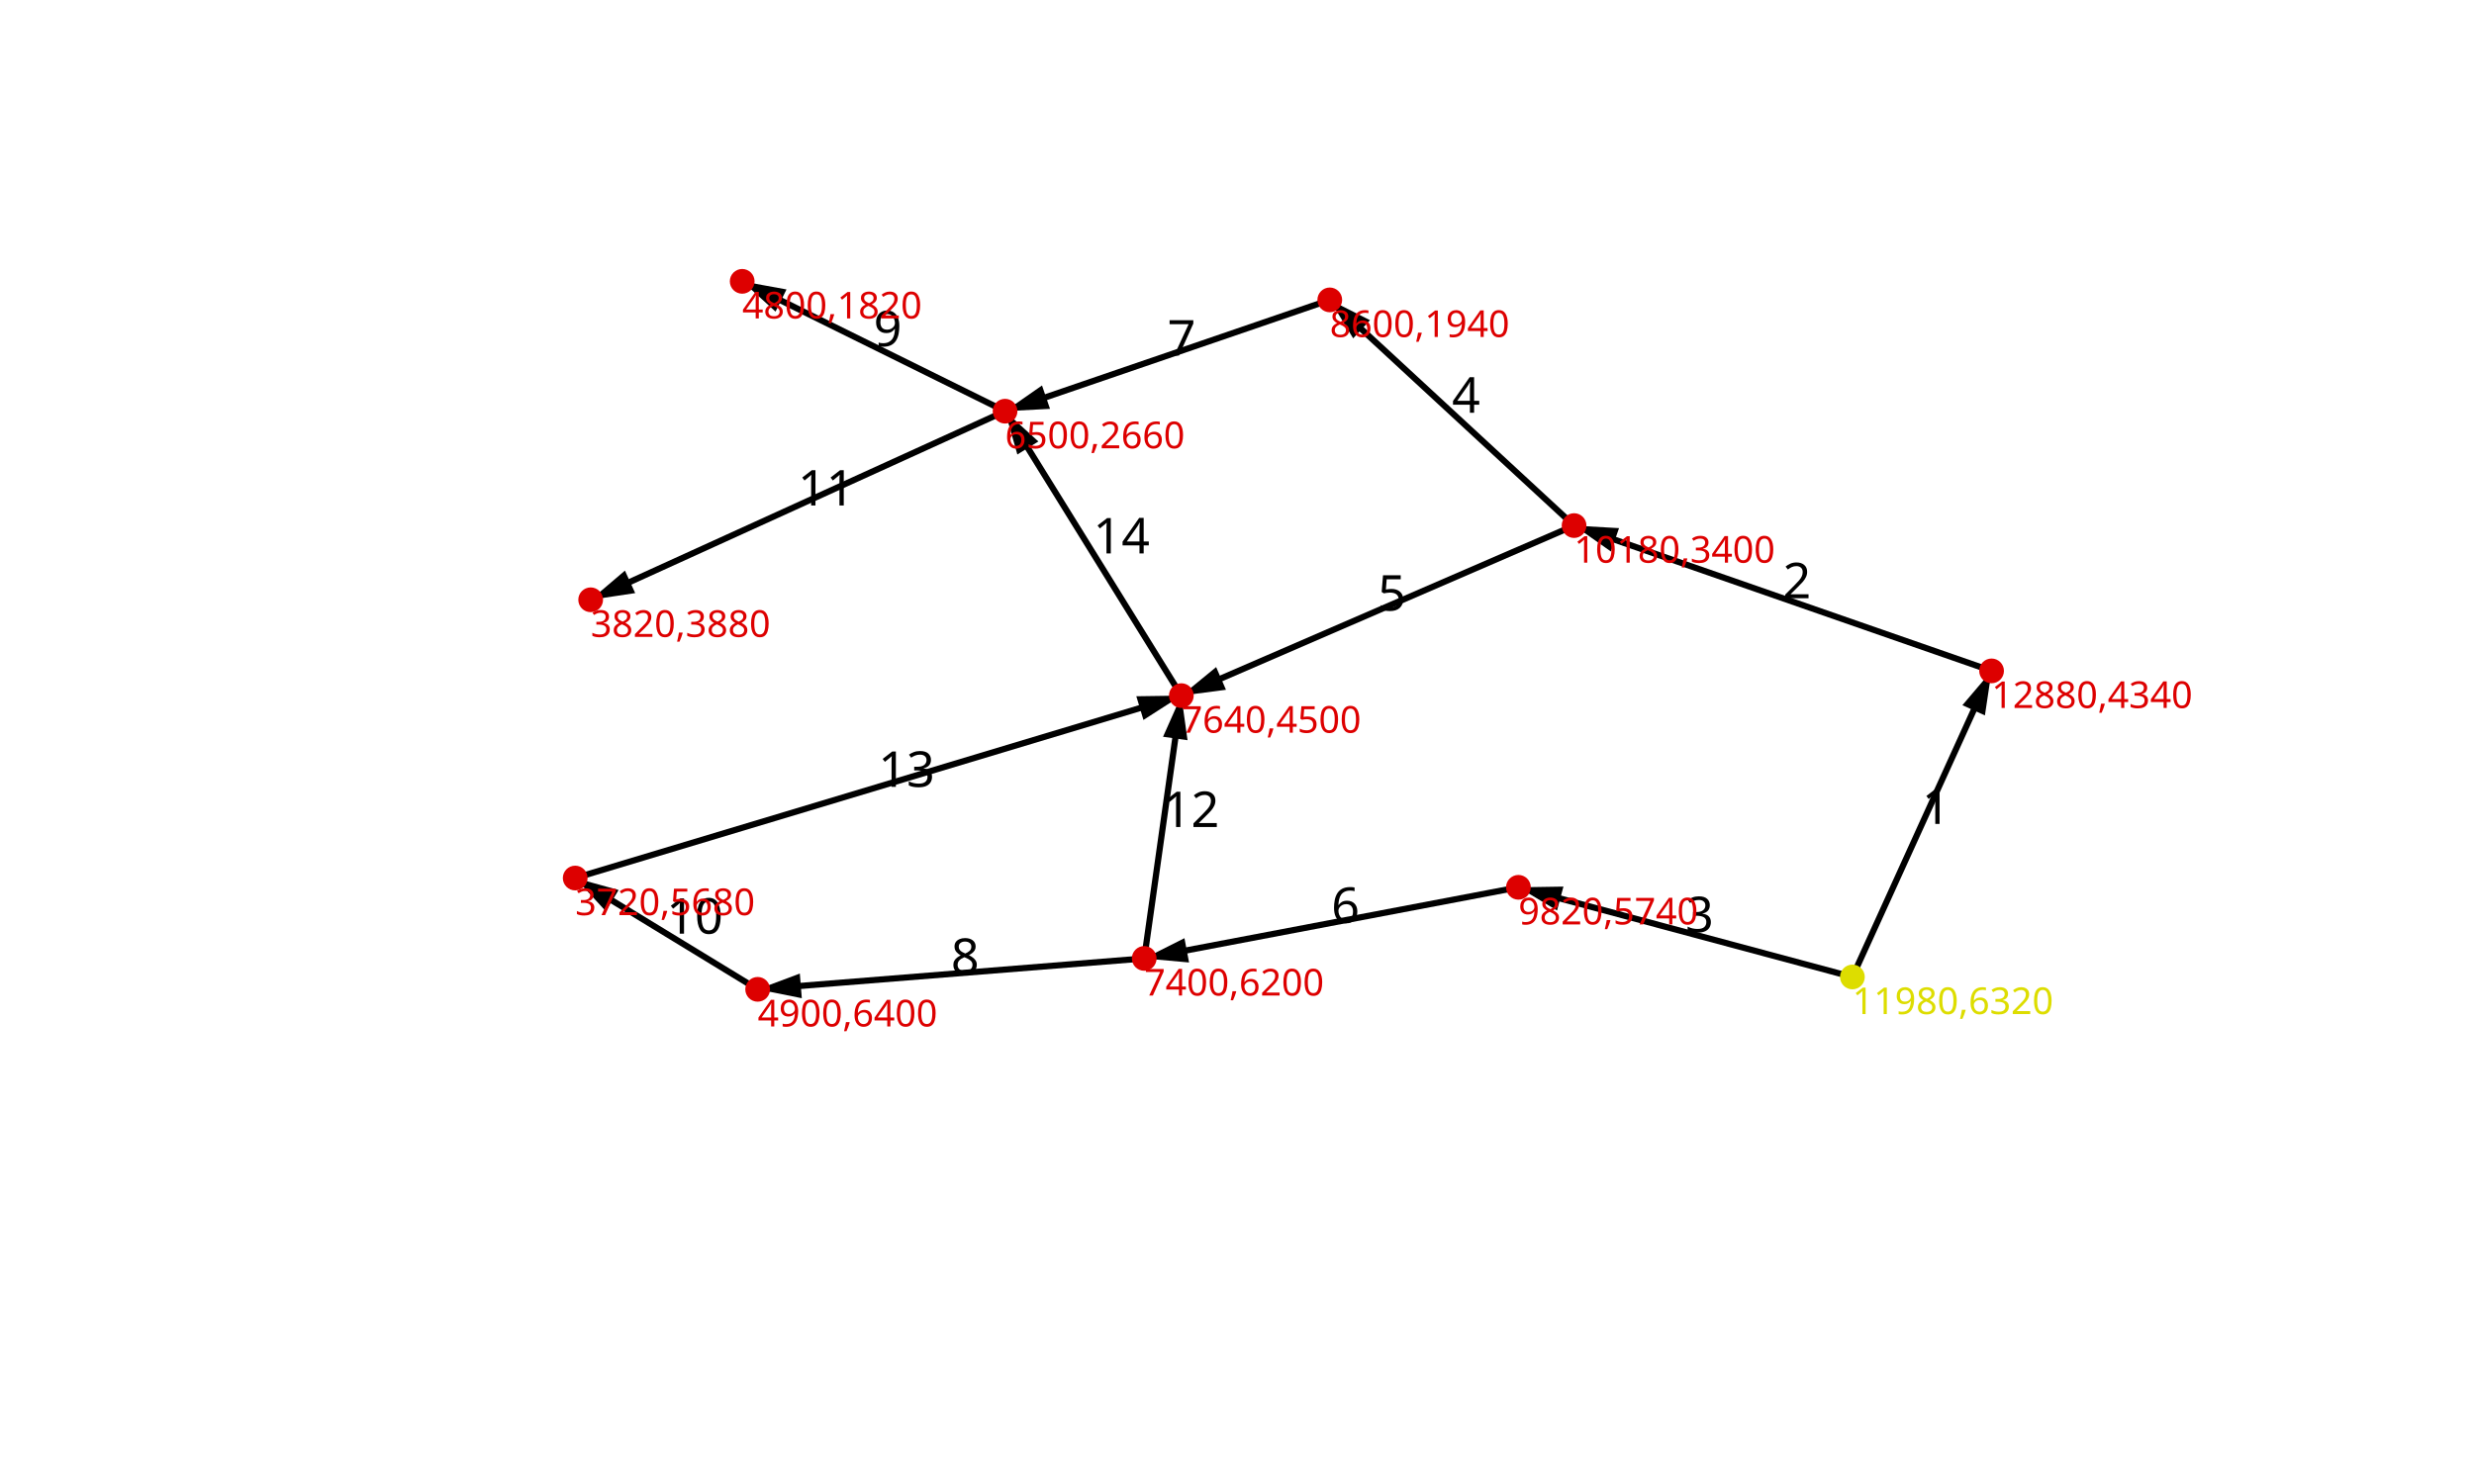
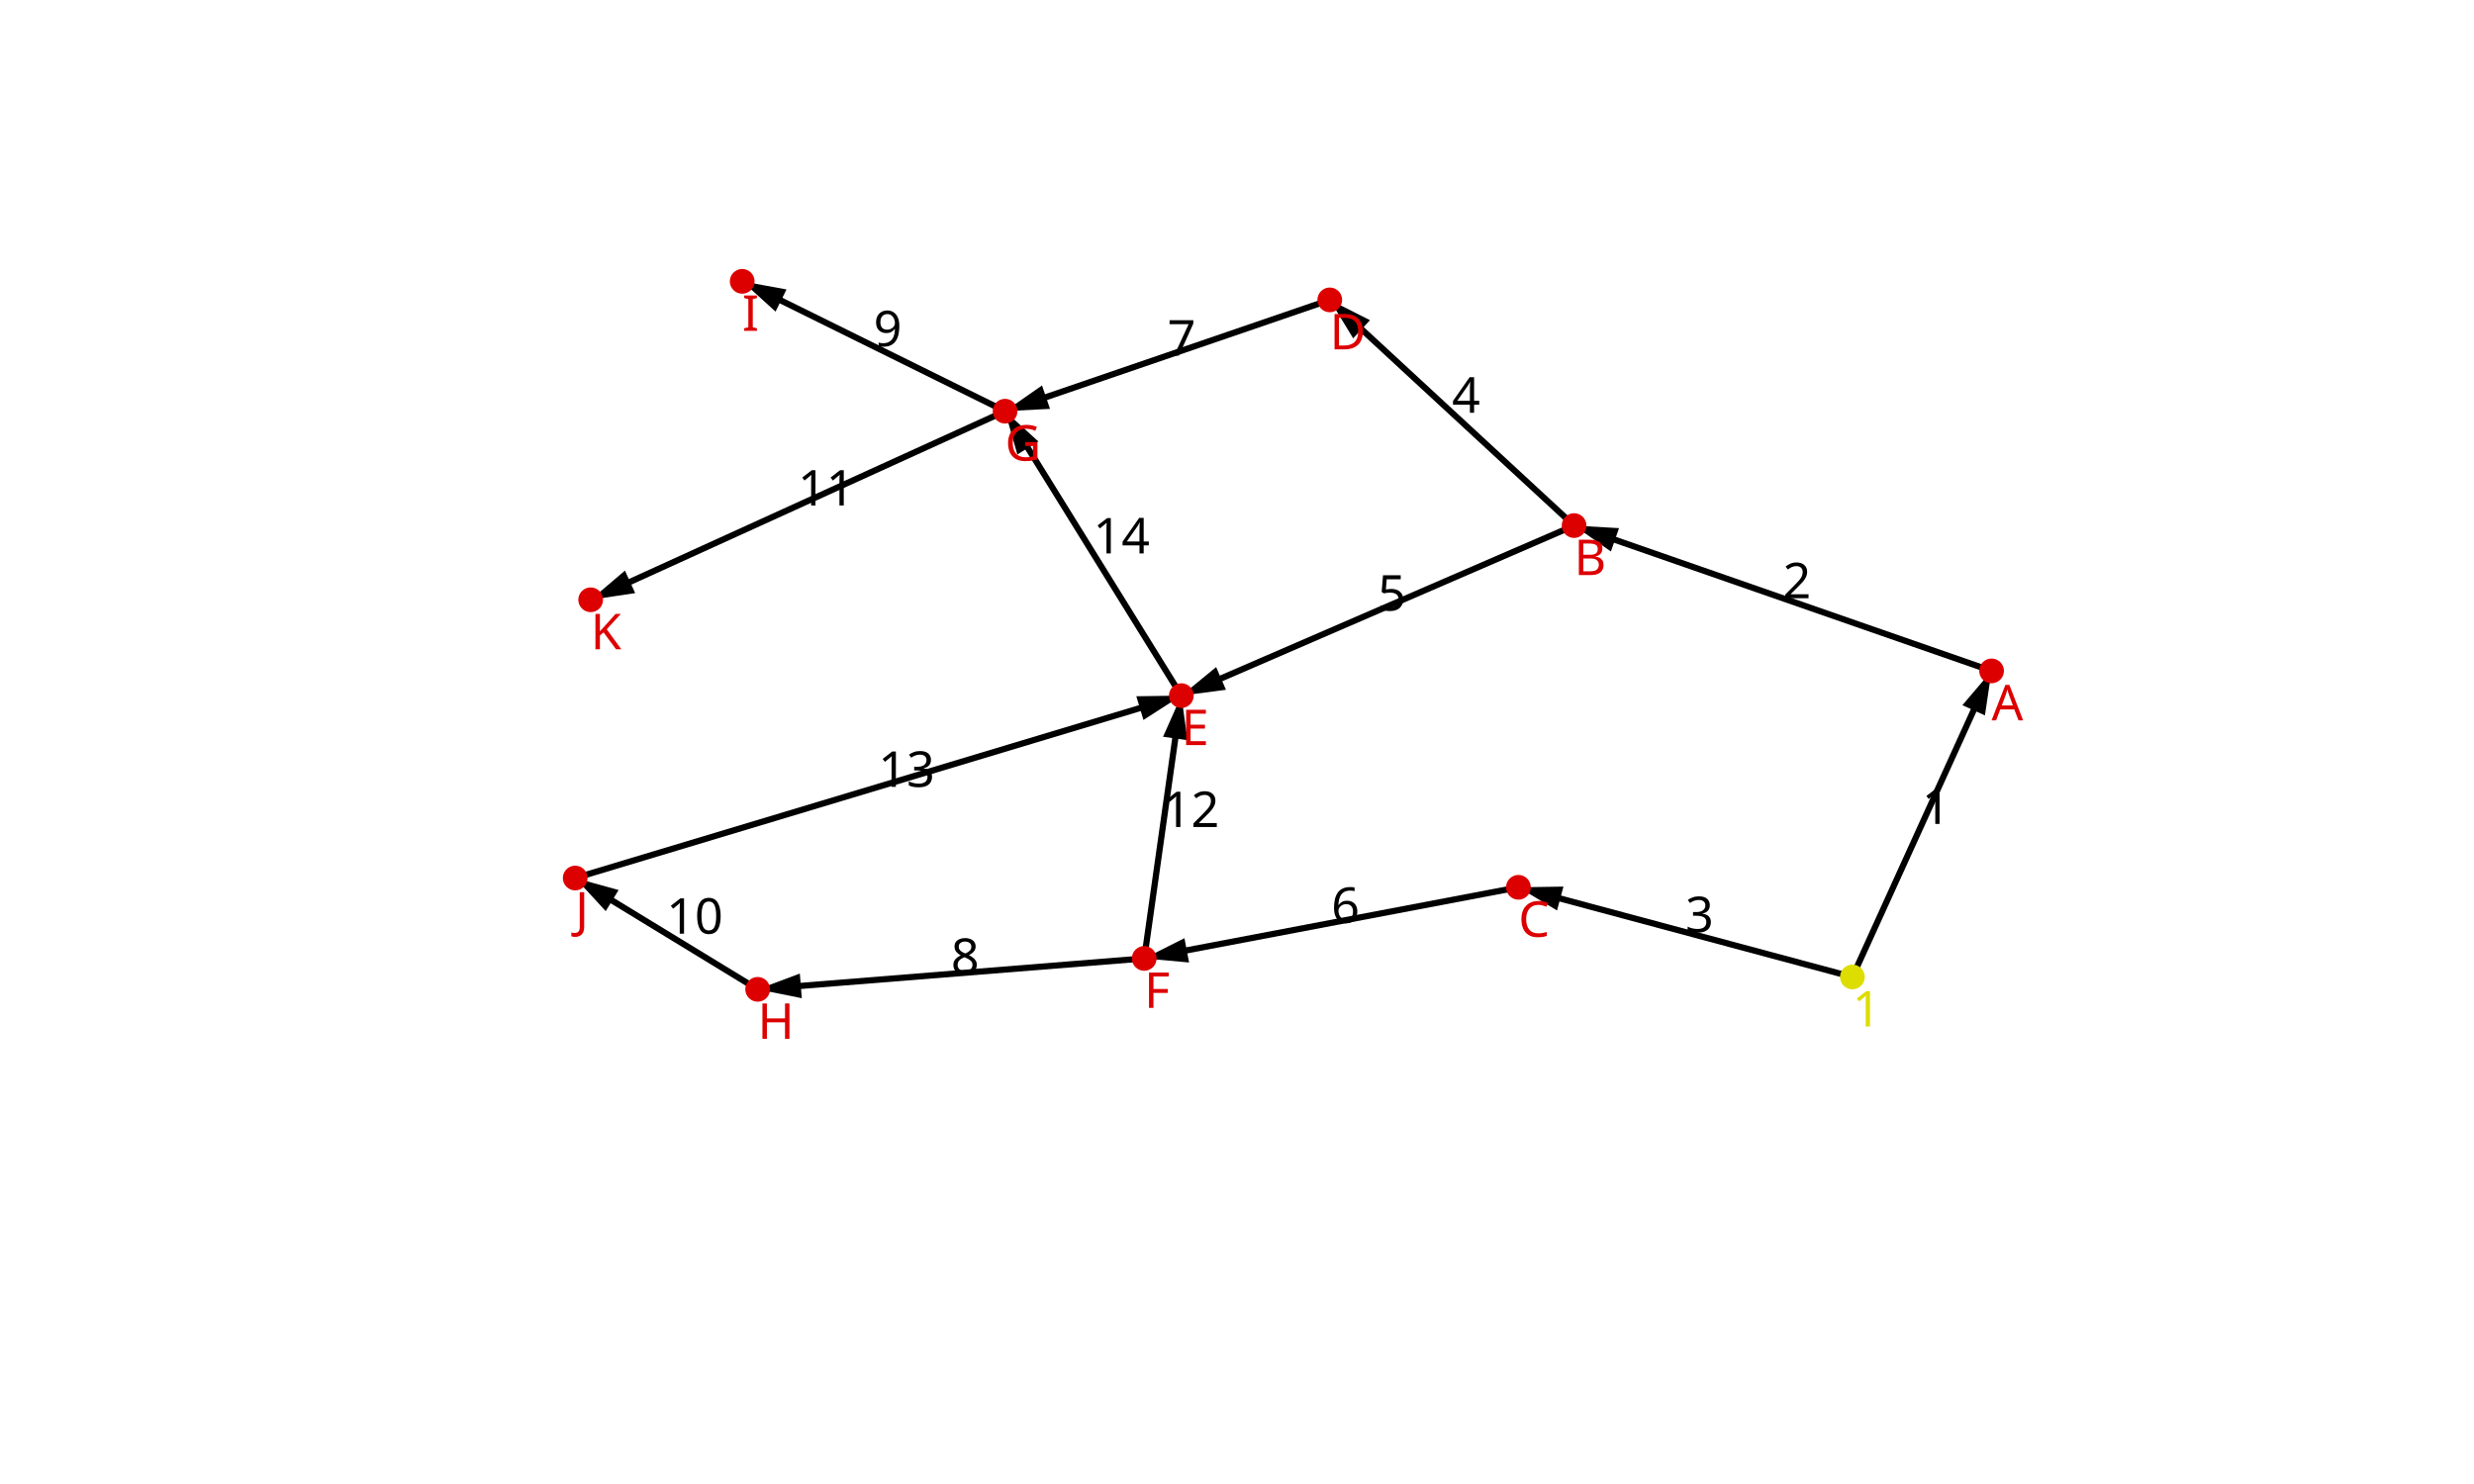
<svg xmlns="http://www.w3.org/2000/svg" version="1.1" width="800" height="480">
  <defs>
    <marker id="arrow" refX="7" refY="2" markerWidth="6" markerHeight="9" orient="auto" markerUnits="strokeWidth">
      <path d="M0,0 L0,4 L7,2 z" fill="#000" />
    </marker>
  </defs>
  <line x1="599" y1="316" x2="644" y2="217" stroke="black" stroke-width="2" marker-end="url(#arrow)" />
  <text x="621.5" y="266.5" font-family="sans-serif" font-size="16">1</text>
  <line x1="644" y1="217" x2="509" y2="170" stroke="black" stroke-width="2" marker-end="url(#arrow)" />
  <text x="576.5" y="193.5" font-family="sans-serif" font-size="16">2</text>
  <line x1="599" y1="316" x2="491" y2="287" stroke="black" stroke-width="2" marker-end="url(#arrow)" />
  <text x="545" y="301.5" font-family="sans-serif" font-size="16">3</text>
  <line x1="509" y1="170" x2="430" y2="97" stroke="black" stroke-width="2" marker-end="url(#arrow)" />
  <text x="469.5" y="133.5" font-family="sans-serif" font-size="16">4</text>
  <line x1="509" y1="170" x2="382" y2="225" stroke="black" stroke-width="2" marker-end="url(#arrow)" />
  <text x="445.5" y="197.5" font-family="sans-serif" font-size="16">5</text>
  <line x1="491" y1="287" x2="370" y2="310" stroke="black" stroke-width="2" marker-end="url(#arrow)" />
  <text x="430.5" y="298.5" font-family="sans-serif" font-size="16">6</text>
  <line x1="430" y1="97" x2="325" y2="133" stroke="black" stroke-width="2" marker-end="url(#arrow)" />
  <text x="377.5" y="115" font-family="sans-serif" font-size="16">7</text>
  <line x1="370" y1="310" x2="245" y2="320" stroke="black" stroke-width="2" marker-end="url(#arrow)" />
  <text x="307.5" y="315" font-family="sans-serif" font-size="16">8</text>
  <line x1="325" y1="133" x2="240" y2="91" stroke="black" stroke-width="2" marker-end="url(#arrow)" />
  <text x="282.5" y="112" font-family="sans-serif" font-size="16">9</text>
  <line x1="245" y1="320" x2="186" y2="284" stroke="black" stroke-width="2" marker-end="url(#arrow)" />
  <text x="215.5" y="302" font-family="sans-serif" font-size="16">10</text>
  <line x1="325" y1="133" x2="191" y2="194" stroke="black" stroke-width="2" marker-end="url(#arrow)" />
  <text x="258" y="163.5" font-family="sans-serif" font-size="16">11</text>
  <line x1="370" y1="310" x2="382" y2="225" stroke="black" stroke-width="2" marker-end="url(#arrow)" />
  <text x="376" y="267.5" font-family="sans-serif" font-size="16">12</text>
  <line x1="186" y1="284" x2="382" y2="225" stroke="black" stroke-width="2" marker-end="url(#arrow)" />
  <text x="284" y="254.5" font-family="sans-serif" font-size="16">13</text>
  <line x1="382" y1="225" x2="325" y2="133" stroke="black" stroke-width="2" marker-end="url(#arrow)" />
  <text x="353.5" y="179" font-family="sans-serif" font-size="16">14</text>
  <circle cx="599" cy="316" r="4" style="fill:#dd0;" />
-   <text x="599" y="328" style="fill:#dd0" font-family="sans-serif" font-size="12">11980,6320</text>
+   <text x="599" y="332" style="fill:#dd0" font-family="sans-serif" font-size="16">1</text>
  <circle cx="509" cy="170" r="4" style="fill:#d00;" />
-   <text x="509" y="182" style="fill:#d00" font-family="sans-serif" font-size="12">10180,3400</text>
+   <text x="509" y="186" style="fill:#d00" font-family="sans-serif" font-size="16">B</text>
  <circle cx="491" cy="287" r="4" style="fill:#d00;" />
-   <text x="491" y="299" style="fill:#d00" font-family="sans-serif" font-size="12">9820,5740</text>
+   <text x="491" y="303" style="fill:#d00" font-family="sans-serif" font-size="16">C</text>
  <circle cx="430" cy="97" r="4" style="fill:#d00;" />
-   <text x="430" y="109" style="fill:#d00" font-family="sans-serif" font-size="12">8600,1940</text>
+   <text x="430" y="113" style="fill:#d00" font-family="sans-serif" font-size="16">D</text>
  <circle cx="382" cy="225" r="4" style="fill:#d00;" />
-   <text x="382" y="237" style="fill:#d00" font-family="sans-serif" font-size="12">7640,4500</text>
+   <text x="382" y="241" style="fill:#d00" font-family="sans-serif" font-size="16">E</text>
  <circle cx="370" cy="310" r="4" style="fill:#d00;" />
-   <text x="370" y="322" style="fill:#d00" font-family="sans-serif" font-size="12">7400,6200</text>
+   <text x="370" y="326" style="fill:#d00" font-family="sans-serif" font-size="16">F</text>
  <circle cx="325" cy="133" r="4" style="fill:#d00;" />
-   <text x="325" y="145" style="fill:#d00" font-family="sans-serif" font-size="12">6500,2660</text>
+   <text x="325" y="149" style="fill:#d00" font-family="sans-serif" font-size="16">G</text>
  <circle cx="245" cy="320" r="4" style="fill:#d00;" />
-   <text x="245" y="332" style="fill:#d00" font-family="sans-serif" font-size="12">4900,6400</text>
+   <text x="245" y="336" style="fill:#d00" font-family="sans-serif" font-size="16">H</text>
  <circle cx="240" cy="91" r="4" style="fill:#d00;" />
-   <text x="240" y="103" style="fill:#d00" font-family="sans-serif" font-size="12">4800,1820</text>
+   <text x="240" y="107" style="fill:#d00" font-family="sans-serif" font-size="16">I</text>
  <circle cx="186" cy="284" r="4" style="fill:#d00;" />
-   <text x="186" y="296" style="fill:#d00" font-family="sans-serif" font-size="12">3720,5680</text>
+   <text x="186" y="300" style="fill:#d00" font-family="sans-serif" font-size="16">J</text>
  <circle cx="191" cy="194" r="4" style="fill:#d00;" />
-   <text x="191" y="206" style="fill:#d00" font-family="sans-serif" font-size="12">3820,3880</text>
+   <text x="191" y="210" style="fill:#d00" font-family="sans-serif" font-size="16">K</text>
  <circle cx="644" cy="217" r="4" style="fill:#d00;" />
-   <text x="644" y="229" style="fill:#d00" font-family="sans-serif" font-size="12">12880,4340</text>
+   <text x="644" y="233" style="fill:#d00" font-family="sans-serif" font-size="16">A</text>
</svg>
